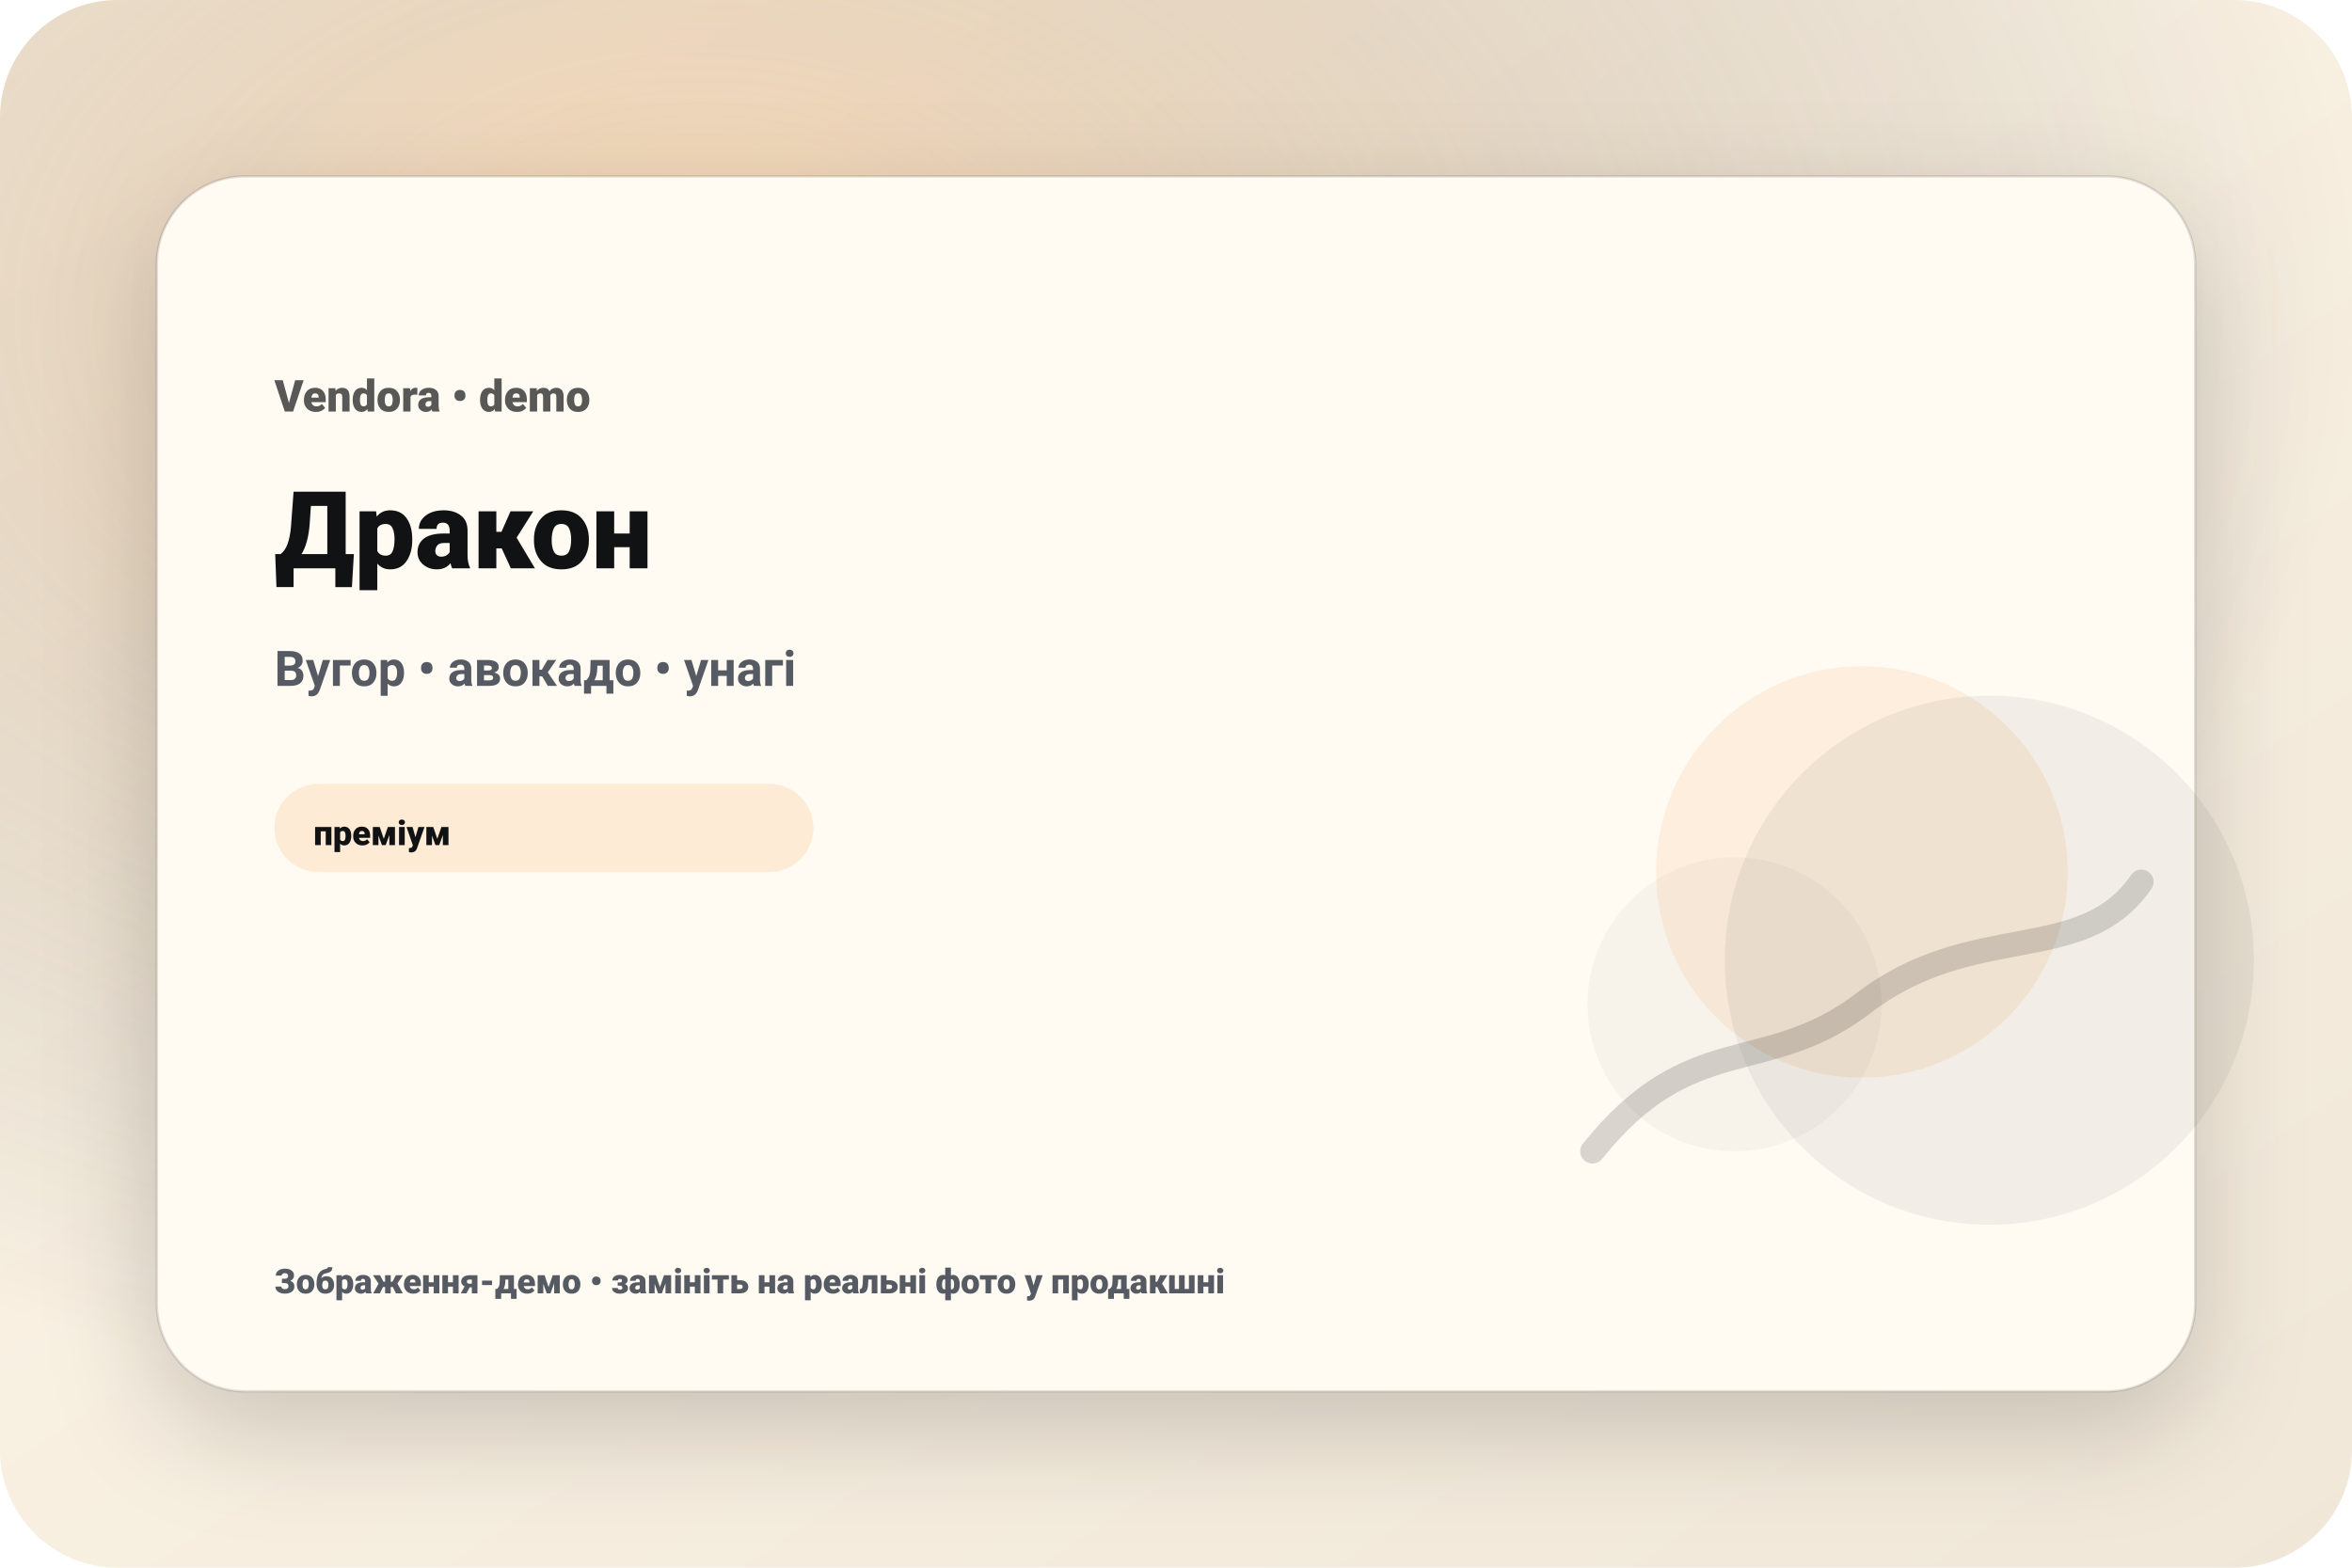
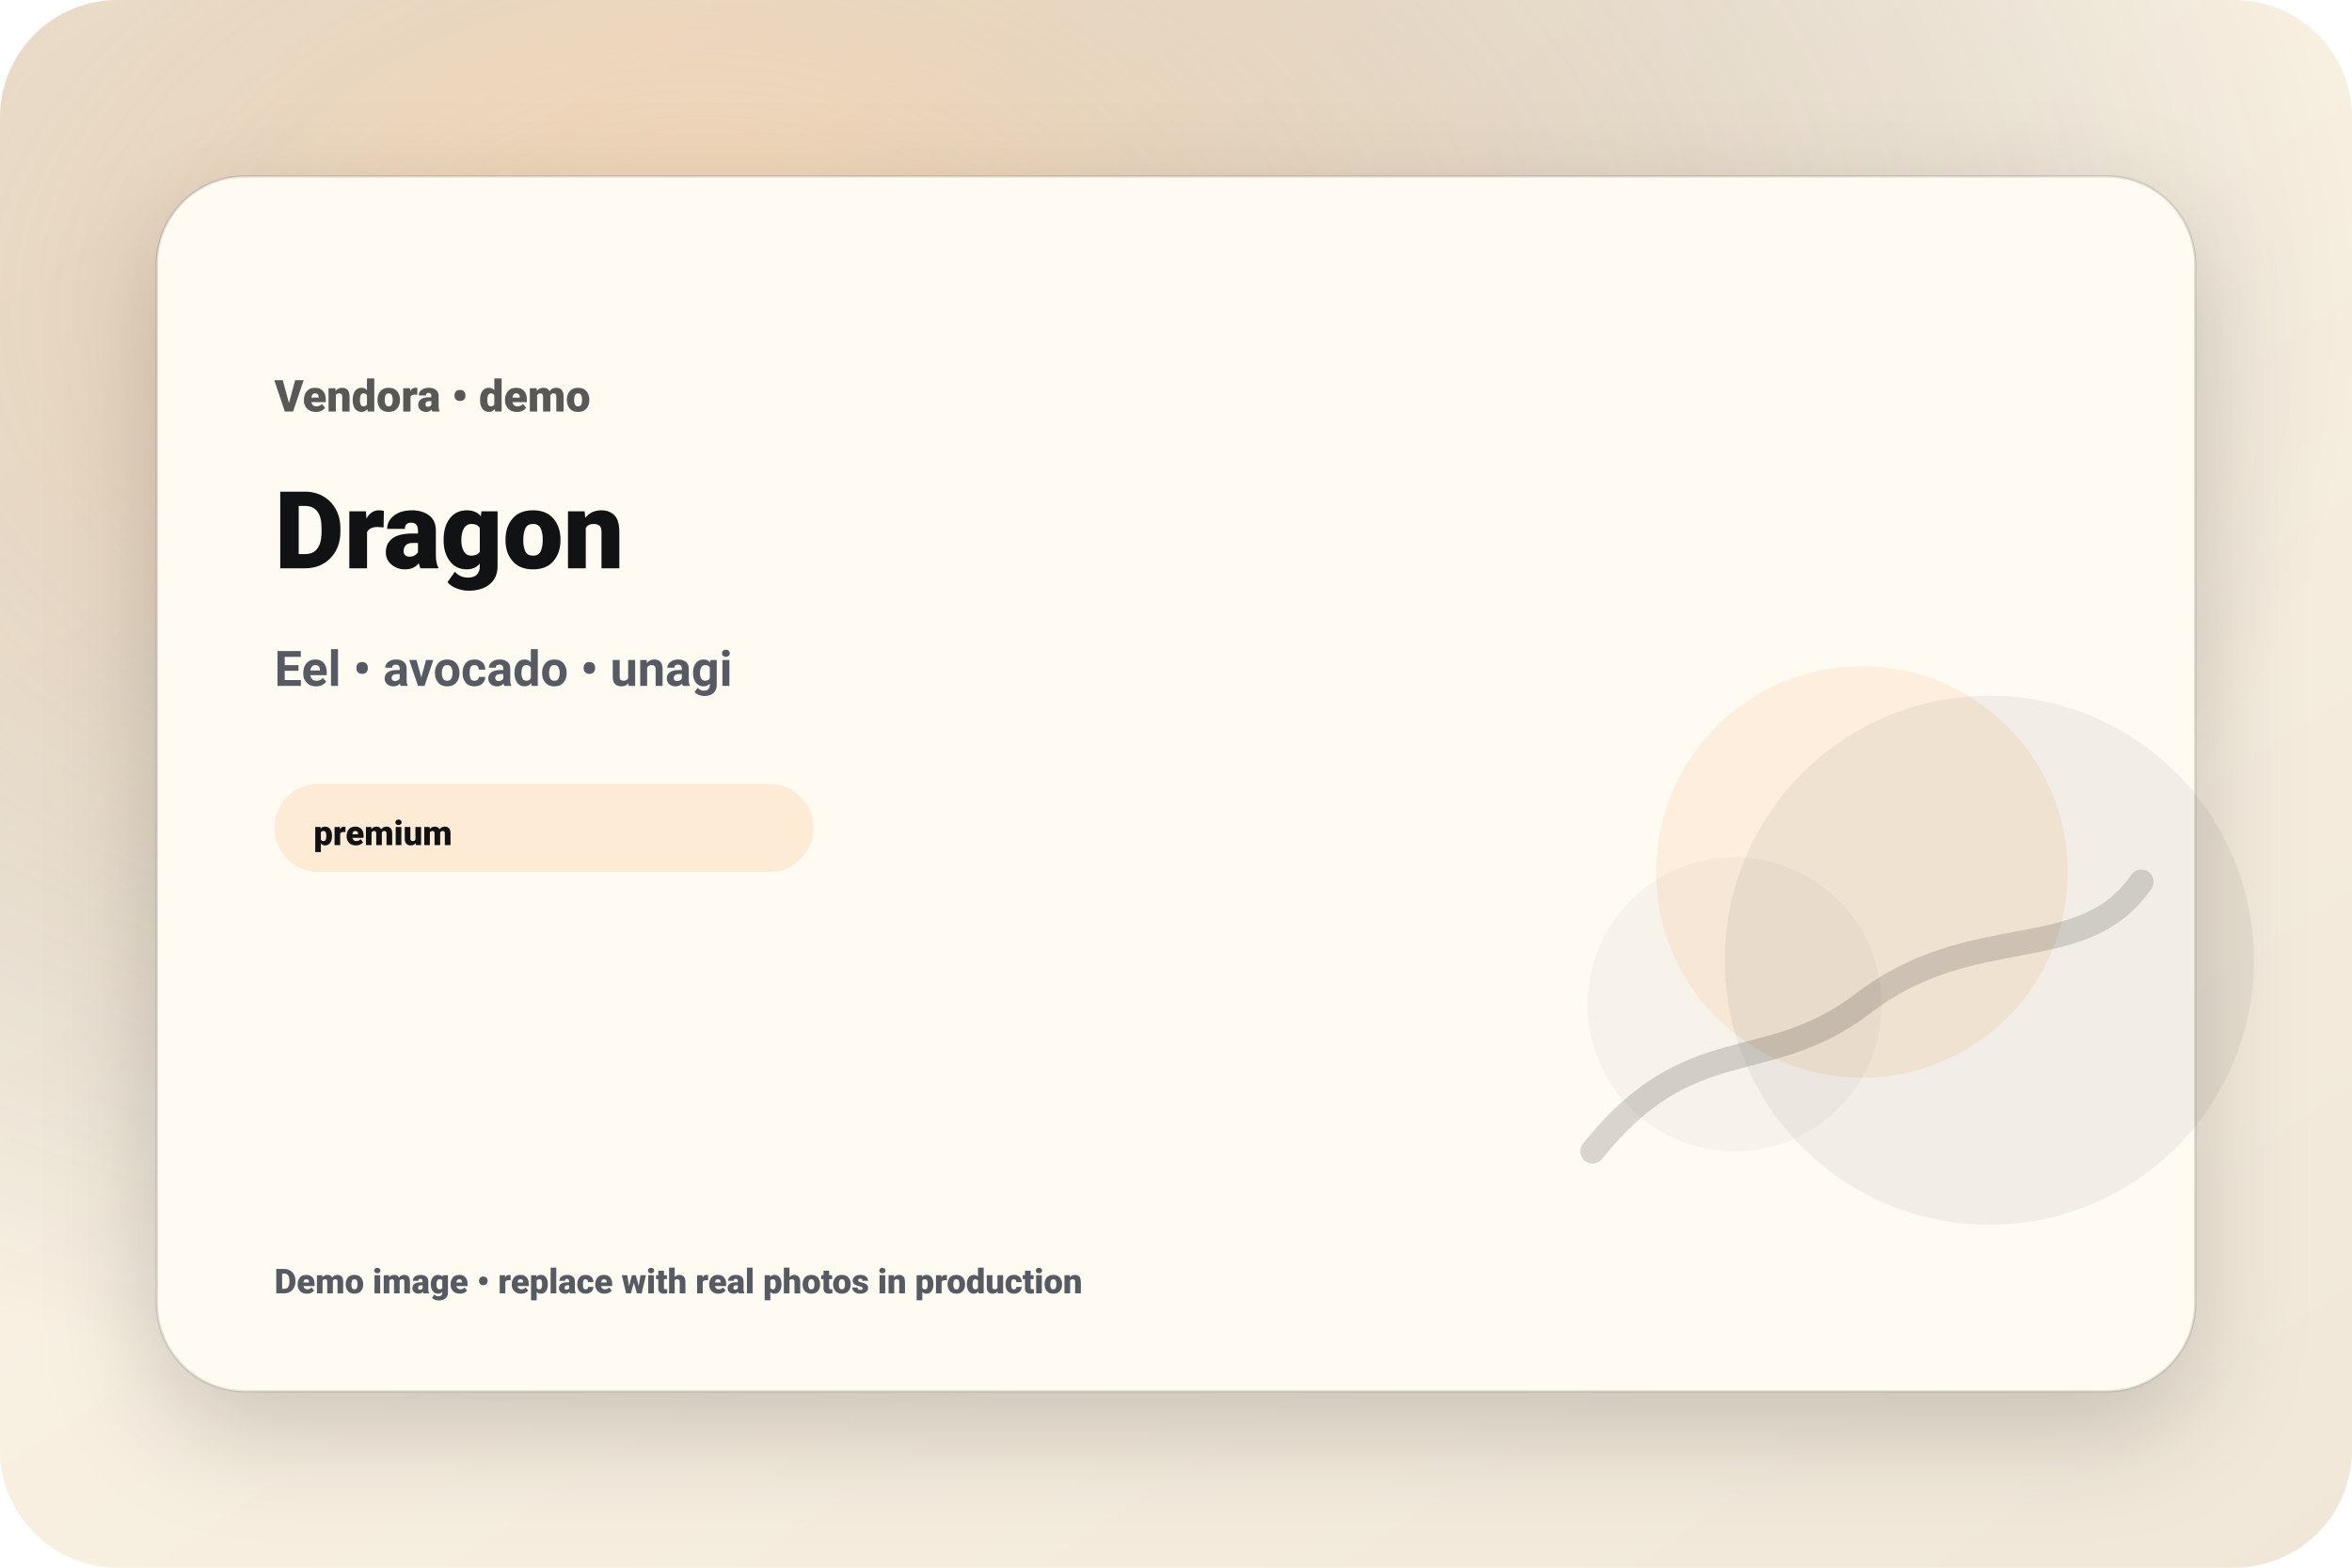
<svg xmlns="http://www.w3.org/2000/svg" width="960" height="640" viewBox="0 0 960 640">
  <defs>
    <linearGradient id="g" x1="0" y1="0" x2="1" y2="1">
      <stop offset="0" stop-color="#FFF7E9" />
      <stop offset="1" stop-color="#F0E7D8" />
    </linearGradient>
    <radialGradient id="rg" cx="30%" cy="20%" r="70%">
      <stop offset="0" stop-color="#F2A65A" stop-opacity="0.35" />
      <stop offset="1" stop-color="#111214" stop-opacity="0" />
    </radialGradient>
    <filter id="shadow" x="-20%" y="-20%" width="140%" height="140%">
      <feDropShadow dx="0" dy="16" stdDeviation="22" flood-color="#111214" flood-opacity="0.18" />
    </filter>
  </defs>
  <rect width="960" height="640" rx="48" fill="url(#g)" />
  <rect width="960" height="640" rx="48" fill="url(#rg)" />
  <g filter="url(#shadow)">
    <rect x="64" y="72" width="832" height="496" rx="36" fill="#fffaf2" stroke="#111214" stroke-opacity="0.12" />
  </g>
  <g>
    <text x="112" y="168" font-family="ui-sans-serif, system-ui, -apple-system, Segoe UI, Roboto, Helvetica, Arial" font-size="18" font-weight="900" fill="#111214" opacity="0.70">Vendora • demo</text>
-     <text x="112" y="232" font-family="ui-sans-serif, system-ui, -apple-system, Segoe UI, Roboto, Helvetica, Arial" font-size="44" font-weight="950" fill="#111214">Дракон</text>
-     <text x="112" y="280" font-family="ui-sans-serif, system-ui, -apple-system, Segoe UI, Roboto, Helvetica, Arial" font-size="20" font-weight="700" fill="#555a63">Вугор • авокадо • унагі</text>
+     <text x="112" y="232" font-family="ui-sans-serif, system-ui, -apple-system, Segoe UI, Roboto, Helvetica, Arial" font-size="44" font-weight="950" fill="#111214">Dragon</text>
+     <text x="112" y="280" font-family="ui-sans-serif, system-ui, -apple-system, Segoe UI, Roboto, Helvetica, Arial" font-size="20" font-weight="700" fill="#555a63">Eel • avocado • unagi</text>
    <g>
      <rect x="112" y="320" width="220" height="36" rx="18" fill="#F2A65A" opacity="0.18" />
-       <text x="128" y="345" font-family="ui-sans-serif, system-ui, -apple-system, Segoe UI, Roboto, Helvetica, Arial" font-size="14" font-weight="900" fill="#111214">преміум</text>
+       <text x="128" y="345" font-family="ui-sans-serif, system-ui, -apple-system, Segoe UI, Roboto, Helvetica, Arial" font-size="14" font-weight="900" fill="#111214">premium</text>
    </g>
    <g opacity="0.9">
      <circle cx="760" cy="356" r="84" fill="#F2A65A" opacity="0.16" />
      <circle cx="812" cy="392" r="108" fill="#111214" opacity="0.06" />
      <circle cx="708" cy="410" r="60" fill="#111214" opacity="0.04" />
      <path d="M650 470 C690 420, 720 440, 760 410 C805 375, 850 395, 874 360" fill="none" stroke="#111214" stroke-opacity="0.18" stroke-width="10" stroke-linecap="round" />
    </g>
-     <text x="112" y="528" font-family="ui-sans-serif, system-ui, -apple-system, Segoe UI, Roboto, Helvetica, Arial" font-size="14" font-weight="800" fill="#555a63">Зображення-демо • замініть на реальні фото у продакшні</text>
+     <text x="112" y="528" font-family="ui-sans-serif, system-ui, -apple-system, Segoe UI, Roboto, Helvetica, Arial" font-size="14" font-weight="800" fill="#555a63">Demo image • replace with real photos in production</text>
  </g>
</svg>
